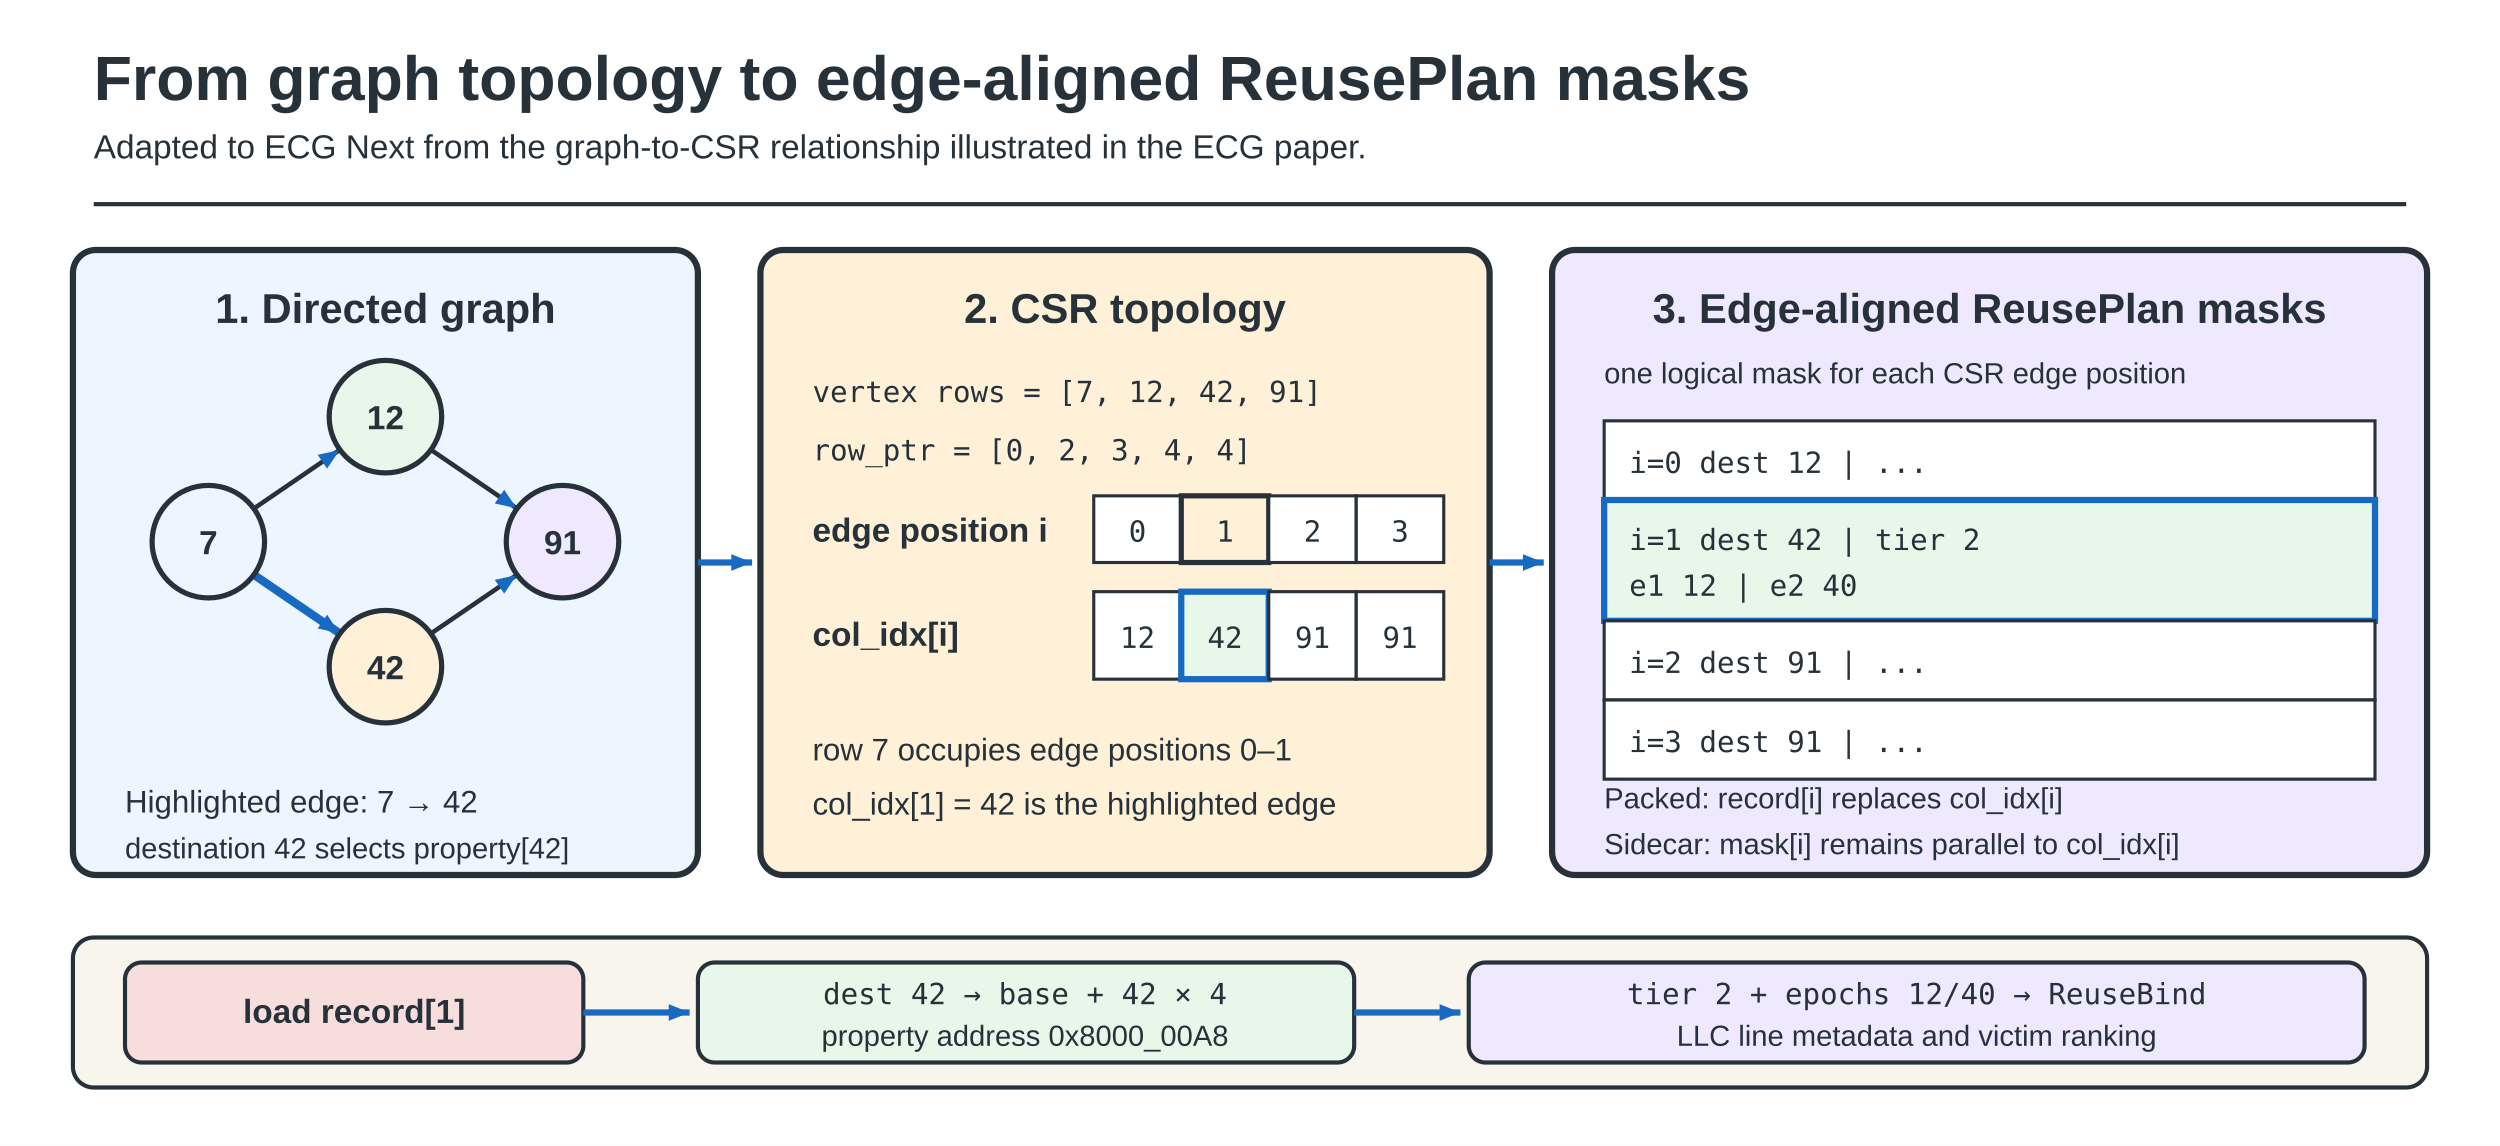
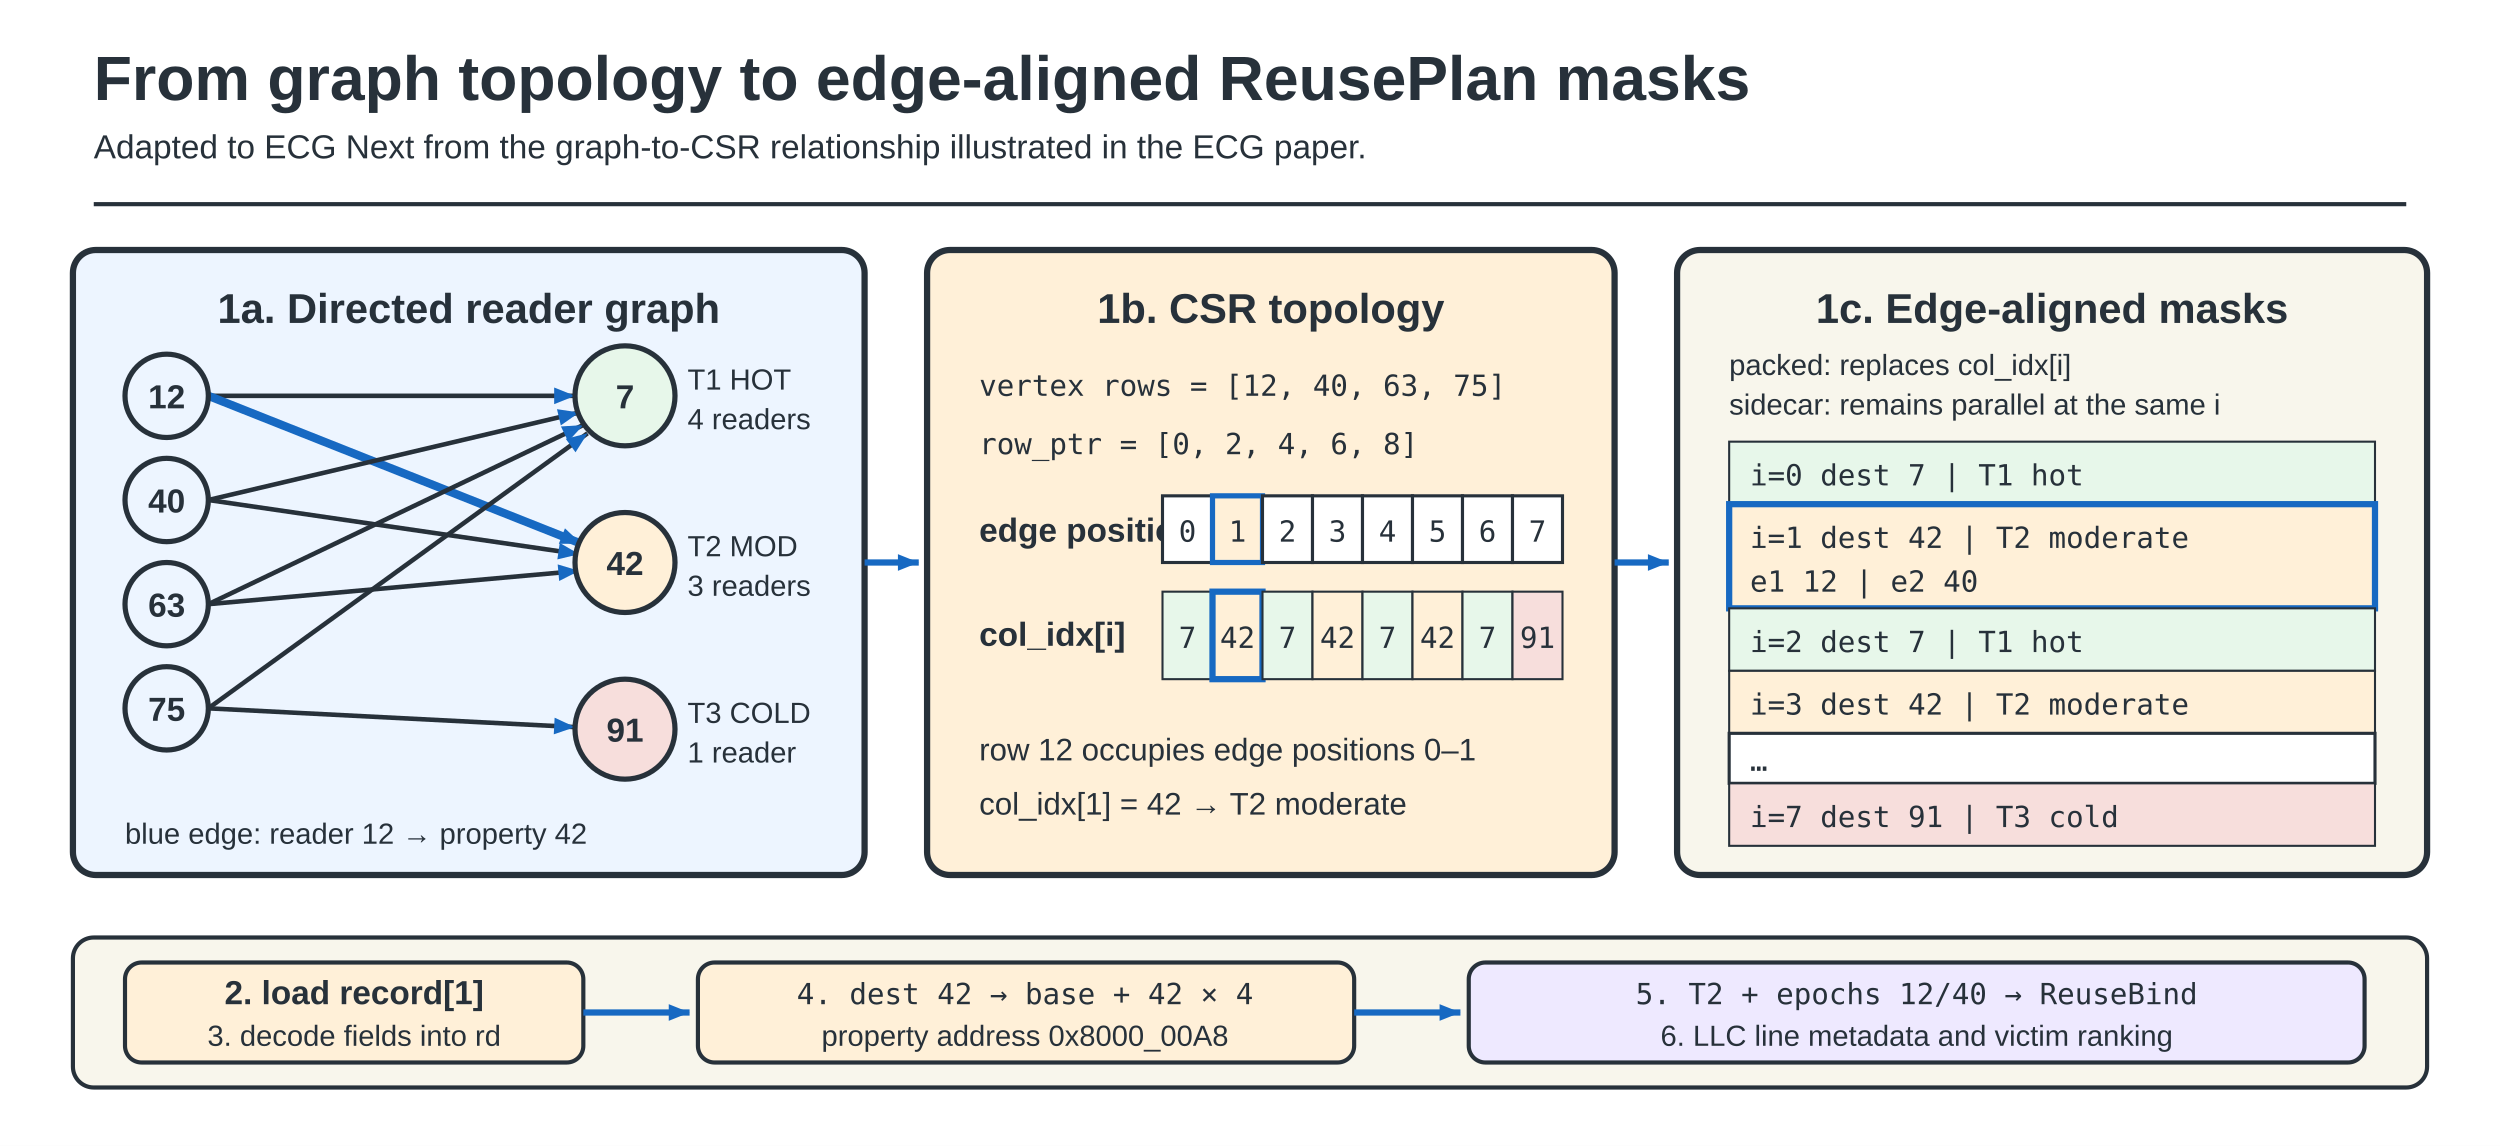
<svg xmlns="http://www.w3.org/2000/svg" width="1200" height="550" viewBox="0 0 1200 550" role="img" aria-labelledby="title desc" fill="#27313A">
  <defs>
    <marker id="arrow" viewBox="0 0 10 8" markerWidth="10" markerHeight="8" refX="10" refY="4" orient="auto" markerUnits="userSpaceOnUse">
      <path d="M0 0 L10 4 L0 8 Z" fill="#1769C2" />
    </marker>
    <style>
      :root{color-scheme:light dark}
      @media(prefers-color-scheme:dark){
        [fill="#27313A"]{fill:#ECE7DD}[stroke="#27313A"]{stroke:#ECE7DD}
        [fill="#FFFFFF"]{fill:#1E2327}[fill="#F8F6EC"]{fill:#252A2E}
        [fill="#EDF5FF"]{fill:#273846}[fill="#E7F7EA"]{fill:#24382A}
        [fill="#FFF0D8"]{fill:#3B3122}[fill="#F7DEDC"]{fill:#3D292A}
        [fill="#EEE9FF"]{fill:#302C3C}[stroke="#9AA3AD"]{stroke:#747D86}
      }
      .sans{font-family:Arial,Helvetica,sans-serif}
      .mono{font-family:"SFMono-Regular",Consolas,monospace}
      .title{font-size:30px;font-weight:700}
      .subtitle{font-size:16px}
      .heading{font-size:20px;font-weight:700}
      .label{font-size:16px;font-weight:700}
      .body{font-size:15px}
      .small{font-size:14px}
      .arrow{fill:none;stroke:#1769C2;stroke-width:3;marker-end:url(#arrow)}
      .edge{fill:none;stroke:#27313A;stroke-width:2.2;marker-end:url(#arrow)}
      .edge-hot{fill:none;stroke:#1769C2;stroke-width:4;marker-end:url(#arrow)}
      .slot{fill:#FFFFFF;stroke:#27313A;stroke-width:1.5}
    </style>
  </defs>
  <rect width="1200" height="550" fill="#FFFFFF" />
  <text x="45" y="48" class="sans title">From graph topology to edge-aligned ReusePlan masks</text>
  <text x="45" y="76" class="sans subtitle">Adapted to ECG Next from the graph-to-CSR relationship illustrated in the ECG paper.</text>
  <line x1="45" y1="98" x2="1155" y2="98" stroke="#27313A" stroke-width="2" />
  <g stroke="#27313A" stroke-width="3">
-     <rect x="35" y="120" width="300" height="300" rx="11" fill="#EDF5FF" />
-     <rect x="365" y="120" width="350" height="300" rx="11" fill="#FFF0D8" />
-     <rect x="745" y="120" width="420" height="300" rx="11" fill="#EEE9FF" />
+     <rect x="35" y="120" width="380" height="300" rx="11" fill="#EDF5FF" />
+     <rect x="445" y="120" width="330" height="300" rx="11" fill="#FFF0D8" />
+     <rect x="805" y="120" width="360" height="300" rx="11" fill="#F8F6EC" />
  </g>
-   <text x="185" y="155" text-anchor="middle" class="sans heading">1. Directed graph</text>
-   <path d="M122 244 L163 216" class="edge" />
-   <path d="M122 276 L163 304" class="edge-hot" />
-   <path d="M207 216 L248 244" class="edge" />
-   <path d="M207 304 L248 276" class="edge" />
+   <text x="225" y="155" text-anchor="middle" class="sans heading">1a. Directed reader graph</text>
+   <path d="M100 190 H276" class="edge" />
+   <path d="M100 190 L279 261" class="edge-hot" />
+   <path d="M100 240 L278 198" class="edge" />
+   <path d="M100 240 L278 266" class="edge" />
+   <path d="M100 290 L280 204" class="edge" />
+   <path d="M100 290 L278 274" class="edge" />
+   <path d="M100 340 L282 208" class="edge" />
+   <path d="M100 340 L276 349" class="edge" />
  <g stroke="#27313A" stroke-width="2.5">
-     <circle cx="100" cy="260" r="27" fill="#EDF5FF" />
-     <circle cx="185" cy="200" r="27" fill="#E7F7EA" />
-     <circle cx="185" cy="320" r="27" fill="#FFF0D8" />
-     <circle cx="270" cy="260" r="27" fill="#EEE9FF" />
+     <circle cx="80" cy="190" r="20" fill="#EDF5FF" />
+     <circle cx="80" cy="240" r="20" fill="#EDF5FF" />
+     <circle cx="80" cy="290" r="20" fill="#EDF5FF" />
+     <circle cx="80" cy="340" r="20" fill="#EDF5FF" />
+     <circle cx="300" cy="190" r="24" fill="#E7F7EA" />
+     <circle cx="300" cy="270" r="24" fill="#FFF0D8" />
+     <circle cx="300" cy="350" r="24" fill="#F7DEDC" />
  </g>
  <g text-anchor="middle" class="sans label">
-     <text x="100" y="266">7</text>
-     <text x="185" y="206">12</text>
-     <text x="185" y="326">42</text>
-     <text x="270" y="266">91</text>
+     <text x="80" y="196">12</text>
+     <text x="80" y="246">40</text>
+     <text x="80" y="296">63</text>
+     <text x="80" y="346">75</text>
+     <text x="300" y="196">7</text>
+     <text x="300" y="276">42</text>
+     <text x="300" y="356">91</text>
  </g>
-   <text x="60" y="390" class="sans body">Highlighted edge: 7 → 42</text>
-   <text x="60" y="412" class="sans small">destination 42 selects property[42]</text>
-   <text x="540" y="155" text-anchor="middle" class="sans heading">2. CSR topology</text>
-   <text x="390" y="193" class="mono small">vertex rows = [7, 12, 42, 91]</text>
-   <text x="390" y="221" class="mono small">row_ptr     = [0,  2,  3,  4,  4]</text>
-   <text x="390" y="260" class="sans label">edge position i</text>
-   <g transform="translate(525 238)" class="mono small" text-anchor="middle">
-     <rect x="0" y="0" width="42" height="32" class="slot" />
-     <text x="21" y="22">0</text>
-     <rect x="42" y="0" width="42" height="32" fill="#FFF0D8" stroke="#27313A" stroke-width="2.5" />
-     <text x="63" y="22">1</text>
-     <rect x="84" y="0" width="42" height="32" class="slot" />
-     <text x="105" y="22">2</text>
-     <rect x="126" y="0" width="42" height="32" class="slot" />
-     <text x="147" y="22">3</text>
+   <text x="330" y="187" class="sans small">T1 HOT</text>
+   <text x="330" y="206" class="sans small">4 readers</text>
+   <text x="330" y="267" class="sans small">T2 MOD</text>
+   <text x="330" y="286" class="sans small">3 readers</text>
+   <text x="330" y="347" class="sans small">T3 COLD</text>
+   <text x="330" y="366" class="sans small">1 reader</text>
+   <text x="60" y="405" class="sans small">blue edge: reader 12 → property 42</text>
+   <text x="610" y="155" text-anchor="middle" class="sans heading">1b. CSR topology</text>
+   <text x="470" y="190" class="mono small">vertex rows = [12, 40, 63, 75]</text>
+   <text x="470" y="218" class="mono small">row_ptr = [0, 2, 4, 6, 8]</text>
+   <text x="470" y="260" class="sans label">edge position i</text>
+   <g transform="translate(558 238)" class="mono small" text-anchor="middle">
+     <rect x="0" y="0" width="24" height="32" class="slot" />
+     <text x="12" y="22">0</text>
+     <rect x="24" y="0" width="24" height="32" fill="#FFF0D8" stroke="#1769C2" stroke-width="2.5" />
+     <text x="36" y="22">1</text>
+     <rect x="48" y="0" width="24" height="32" class="slot" />
+     <text x="60" y="22">2</text>
+     <rect x="72" y="0" width="24" height="32" class="slot" />
+     <text x="84" y="22">3</text>
+     <rect x="96" y="0" width="24" height="32" class="slot" />
+     <text x="108" y="22">4</text>
+     <rect x="120" y="0" width="24" height="32" class="slot" />
+     <text x="132" y="22">5</text>
+     <rect x="144" y="0" width="24" height="32" class="slot" />
+     <text x="156" y="22">6</text>
+     <rect x="168" y="0" width="24" height="32" class="slot" />
+     <text x="180" y="22">7</text>
  </g>
-   <text x="390" y="310" class="sans label">col_idx[i]</text>
-   <g transform="translate(525 284)" class="mono small" text-anchor="middle">
-     <rect x="0" y="0" width="42" height="42" class="slot" />
-     <text x="21" y="27">12</text>
-     <rect x="42" y="0" width="42" height="42" fill="#E7F7EA" stroke="#1769C2" stroke-width="3" />
-     <text x="63" y="27">42</text>
-     <rect x="84" y="0" width="42" height="42" class="slot" />
-     <text x="105" y="27">91</text>
-     <rect x="126" y="0" width="42" height="42" class="slot" />
-     <text x="147" y="27">91</text>
+   <text x="470" y="310" class="sans label">col_idx[i]</text>
+   <g transform="translate(558 284)" class="mono small" text-anchor="middle">
+     <rect x="0" y="0" width="24" height="42" fill="#E7F7EA" stroke="#27313A" />
+     <text x="12" y="27">7</text>
+     <rect x="24" y="0" width="24" height="42" fill="#FFF0D8" stroke="#1769C2" stroke-width="3" />
+     <text x="36" y="27">42</text>
+     <rect x="48" y="0" width="24" height="42" fill="#E7F7EA" stroke="#27313A" />
+     <text x="60" y="27">7</text>
+     <rect x="72" y="0" width="24" height="42" fill="#FFF0D8" stroke="#27313A" />
+     <text x="84" y="27">42</text>
+     <rect x="96" y="0" width="24" height="42" fill="#E7F7EA" stroke="#27313A" />
+     <text x="108" y="27">7</text>
+     <rect x="120" y="0" width="24" height="42" fill="#FFF0D8" stroke="#27313A" />
+     <text x="132" y="27">42</text>
+     <rect x="144" y="0" width="24" height="42" fill="#E7F7EA" stroke="#27313A" />
+     <text x="156" y="27">7</text>
+     <rect x="168" y="0" width="24" height="42" fill="#F7DEDC" stroke="#27313A" />
+     <text x="180" y="27">91</text>
  </g>
-   <text x="390" y="365" class="sans body">row 7 occupies edge positions 0–1</text>
-   <text x="390" y="391" class="sans body">col_idx[1] = 42 is the highlighted edge</text>
-   <text x="955" y="155" text-anchor="middle" class="sans heading">3. Edge-aligned ReusePlan masks</text>
-   <text x="770" y="184" class="sans small">one logical mask for each CSR edge position</text>
-   <g transform="translate(770 202)" class="mono small">
-     <rect x="0" y="0" width="370" height="38" class="slot" />
-     <text x="12" y="25">i=0  dest 12 | ...</text>
-     <rect x="0" y="38" width="370" height="58" fill="#E7F7EA" stroke="#1769C2" stroke-width="3" />
-     <text x="12" y="62">i=1  dest 42 | tier 2</text>
-     <text x="12" y="84">     e1 12 | e2 40</text>
-     <rect x="0" y="96" width="370" height="38" class="slot" />
-     <text x="12" y="121">i=2  dest 91 | ...</text>
-     <rect x="0" y="134" width="370" height="38" class="slot" />
-     <text x="12" y="159">i=3  dest 91 | ...</text>
+   <text x="470" y="365" class="sans body">row 12 occupies edge positions 0–1</text>
+   <text x="470" y="391" class="sans body">col_idx[1] = 42 → T2 moderate</text>
+   <text x="985" y="155" text-anchor="middle" class="sans heading">1c. Edge-aligned masks</text>
+   <text x="830" y="180" class="sans small">packed: replaces col_idx[i]</text>
+   <text x="830" y="199" class="sans small">sidecar: remains parallel at the same i</text>
+   <g transform="translate(830 212)" class="mono small">
+     <rect x="0" y="0" width="310" height="30" fill="#E7F7EA" stroke="#27313A" />
+     <text x="10" y="21">i=0  dest 7 | T1 hot</text>
+     <rect x="0" y="30" width="310" height="50" fill="#FFF0D8" stroke="#1769C2" stroke-width="3" />
+     <text x="10" y="51">i=1  dest 42 | T2 moderate</text>
+     <text x="10" y="72">     e1 12 | e2 40</text>
+     <rect x="0" y="80" width="310" height="30" fill="#E7F7EA" stroke="#27313A" />
+     <text x="10" y="101">i=2  dest 7 | T1 hot</text>
+     <rect x="0" y="110" width="310" height="30" fill="#FFF0D8" stroke="#27313A" />
+     <text x="10" y="131">i=3  dest 42 | T2 moderate</text>
+     <rect x="0" y="140" width="310" height="24" class="slot" />
+     <text x="10" y="158">…</text>
+     <rect x="0" y="164" width="310" height="30" fill="#F7DEDC" stroke="#27313A" />
+     <text x="10" y="185">i=7  dest 91 | T3 cold</text>
  </g>
-   <text x="770" y="388" class="sans small">Packed: record[i] replaces col_idx[i]</text>
-   <text x="770" y="410" class="sans small">Sidecar: mask[i] remains parallel to col_idx[i]</text>
-   <path d="M335 270 H361" class="arrow" />
-   <path d="M715 270 H741" class="arrow" />
+   <path d="M415 270 H441" class="arrow" />
+   <path d="M775 270 H801" class="arrow" />
  <rect x="35" y="450" width="1130" height="72" rx="10" fill="#F8F6EC" stroke="#27313A" stroke-width="2" />
-   <rect x="60" y="462" width="220" height="48" rx="8" fill="#F7DEDC" stroke="#27313A" stroke-width="2" />
-   <text x="170" y="491" text-anchor="middle" class="sans label">load record[1]</text>
-   <rect x="335" y="462" width="315" height="48" rx="8" fill="#E7F7EA" stroke="#27313A" stroke-width="2" />
-   <text x="492" y="482" text-anchor="middle" class="mono small">dest 42 → base + 42 × 4</text>
+   <rect x="60" y="462" width="220" height="48" rx="8" fill="#FFF0D8" stroke="#27313A" stroke-width="2" />
+   <text x="170" y="482" text-anchor="middle" class="sans label">2. load record[1]</text>
+   <text x="170" y="502" text-anchor="middle" class="sans small">3. decode fields into rd</text>
+   <rect x="335" y="462" width="315" height="48" rx="8" fill="#FFF0D8" stroke="#27313A" stroke-width="2" />
+   <text x="492" y="482" text-anchor="middle" class="mono small">4. dest 42 → base + 42 × 4</text>
  <text x="492" y="502" text-anchor="middle" class="sans small">property address 0x8000_00A8</text>
  <rect x="705" y="462" width="430" height="48" rx="8" fill="#EEE9FF" stroke="#27313A" stroke-width="2" />
-   <text x="920" y="482" text-anchor="middle" class="mono small">tier 2 + epochs 12/40 → ReuseBind</text>
-   <text x="920" y="502" text-anchor="middle" class="sans small">LLC line metadata and victim ranking</text>
+   <text x="920" y="482" text-anchor="middle" class="mono small">5. T2 + epochs 12/40 → ReuseBind</text>
+   <text x="920" y="502" text-anchor="middle" class="sans small">6. LLC line metadata and victim ranking</text>
  <path d="M280 486 H331" class="arrow" />
  <path d="M650 486 H701" class="arrow" />
</svg>
